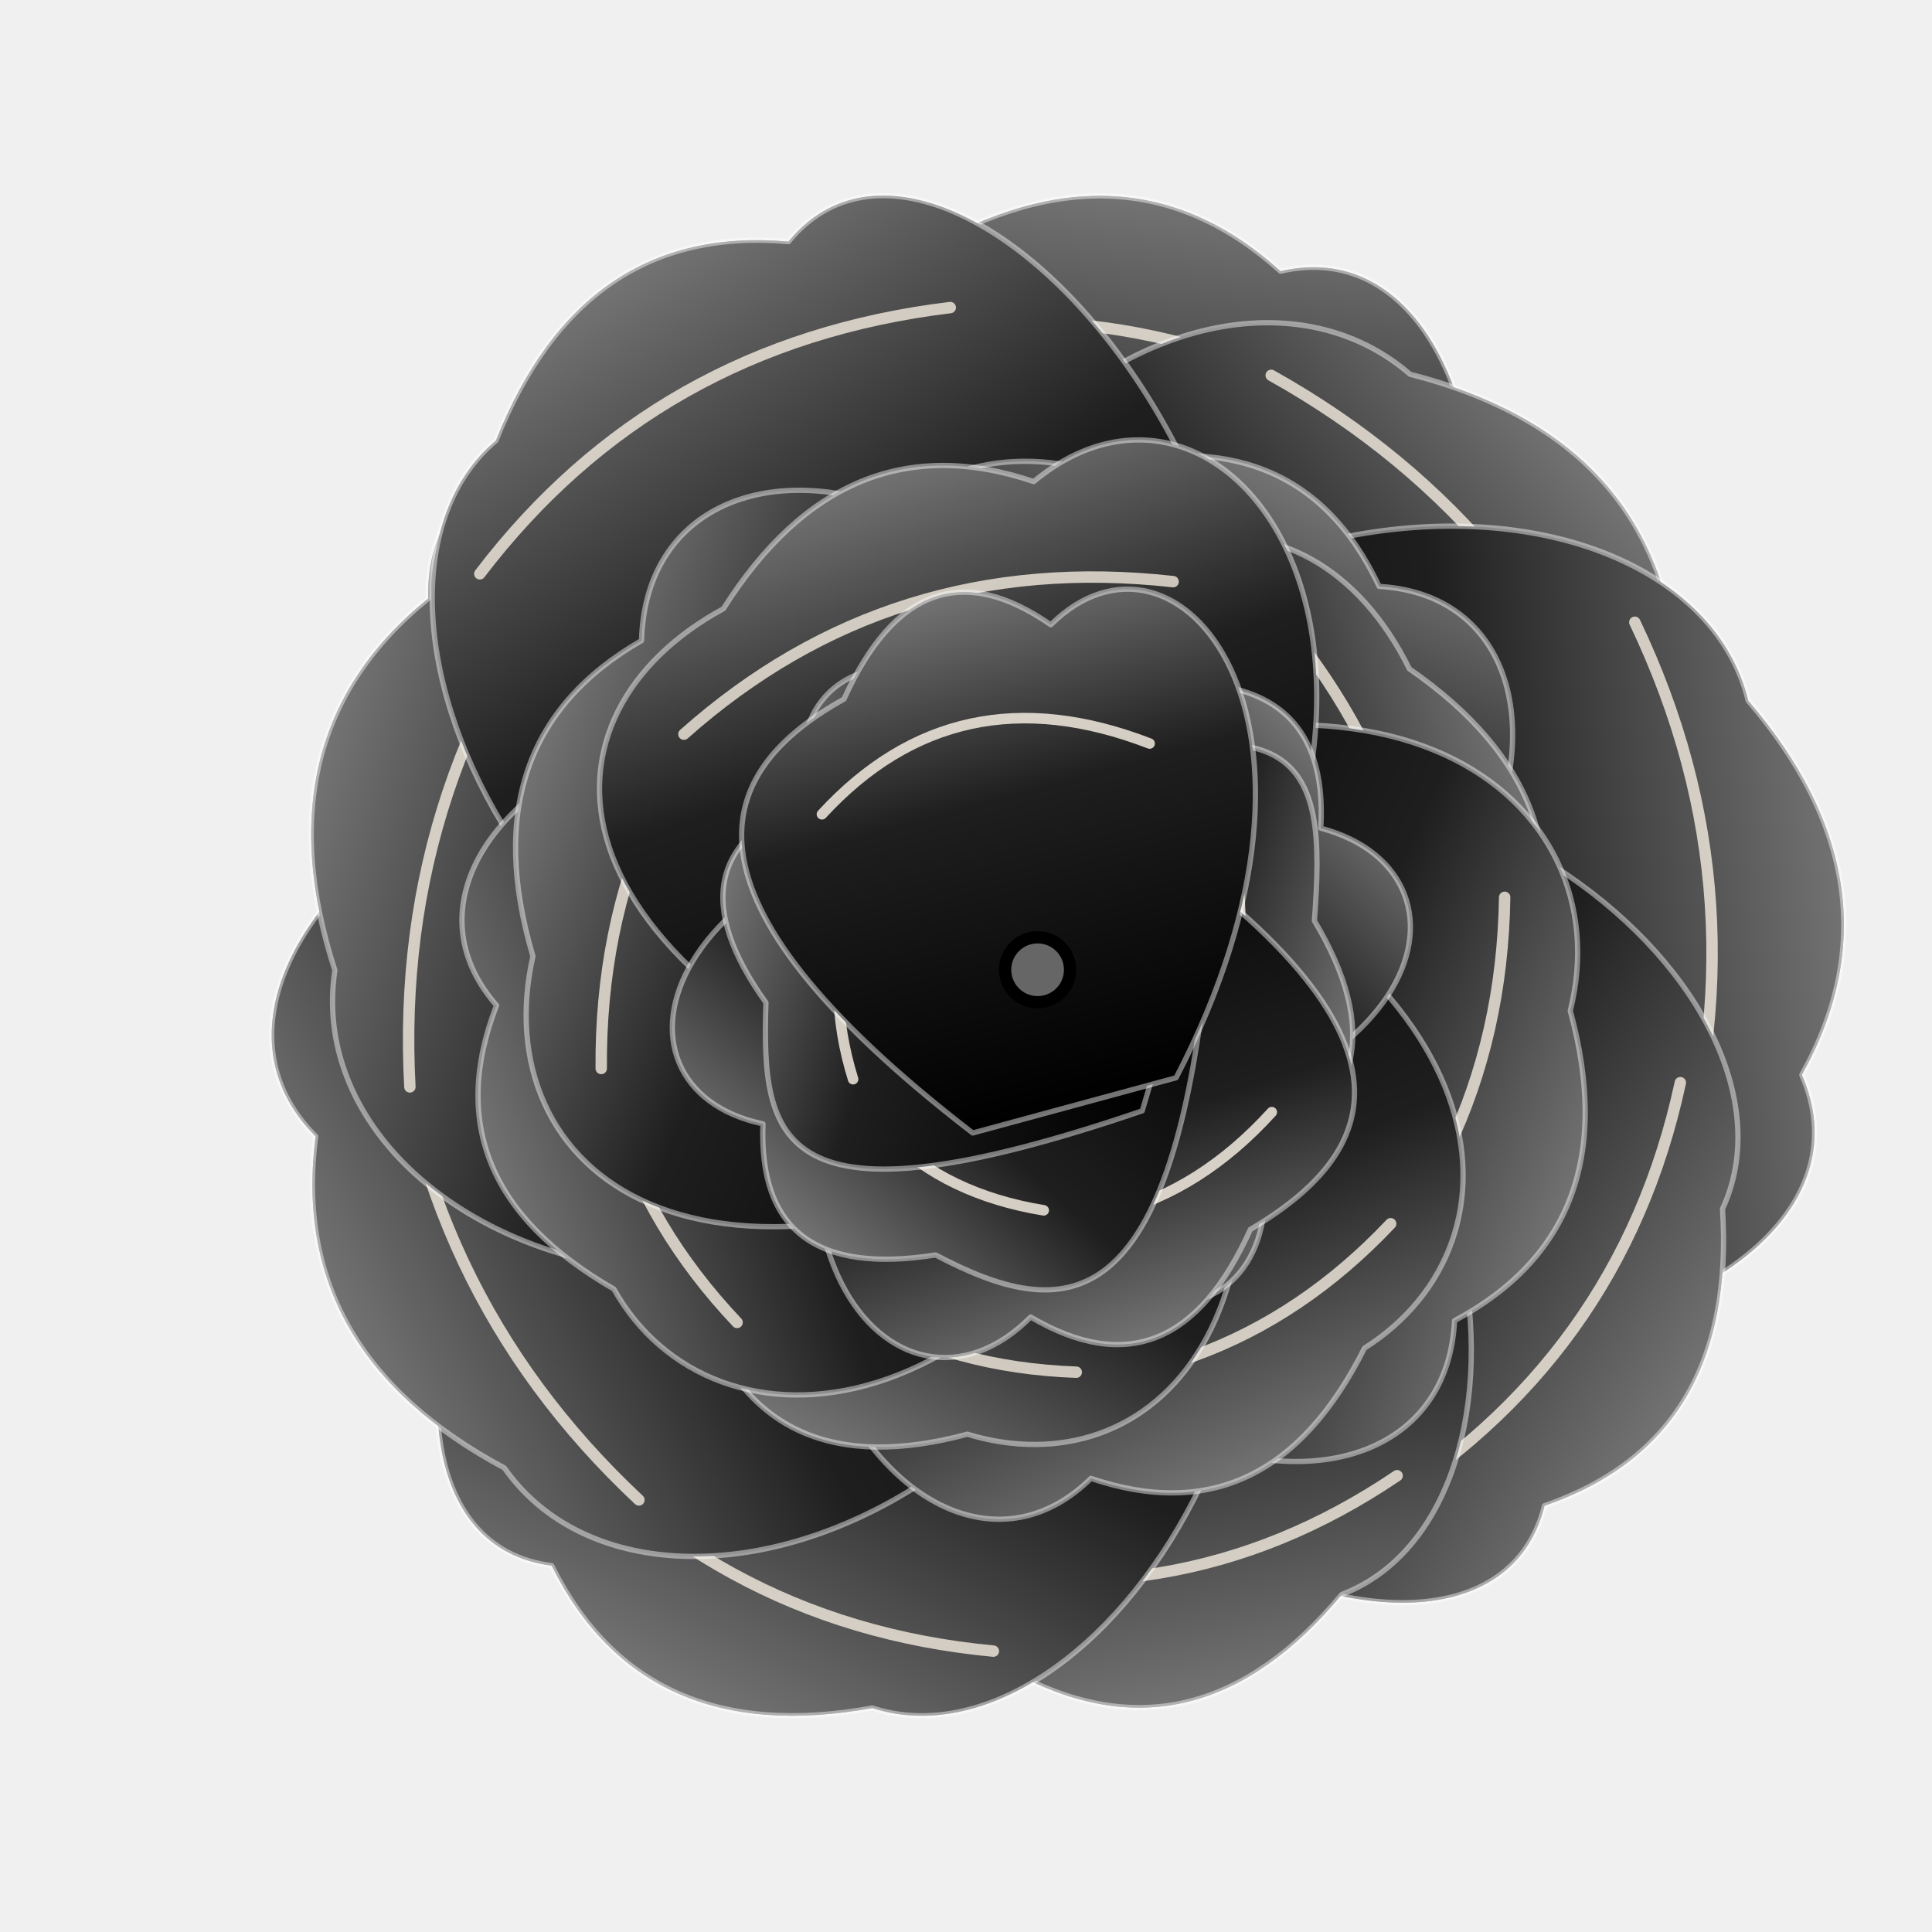
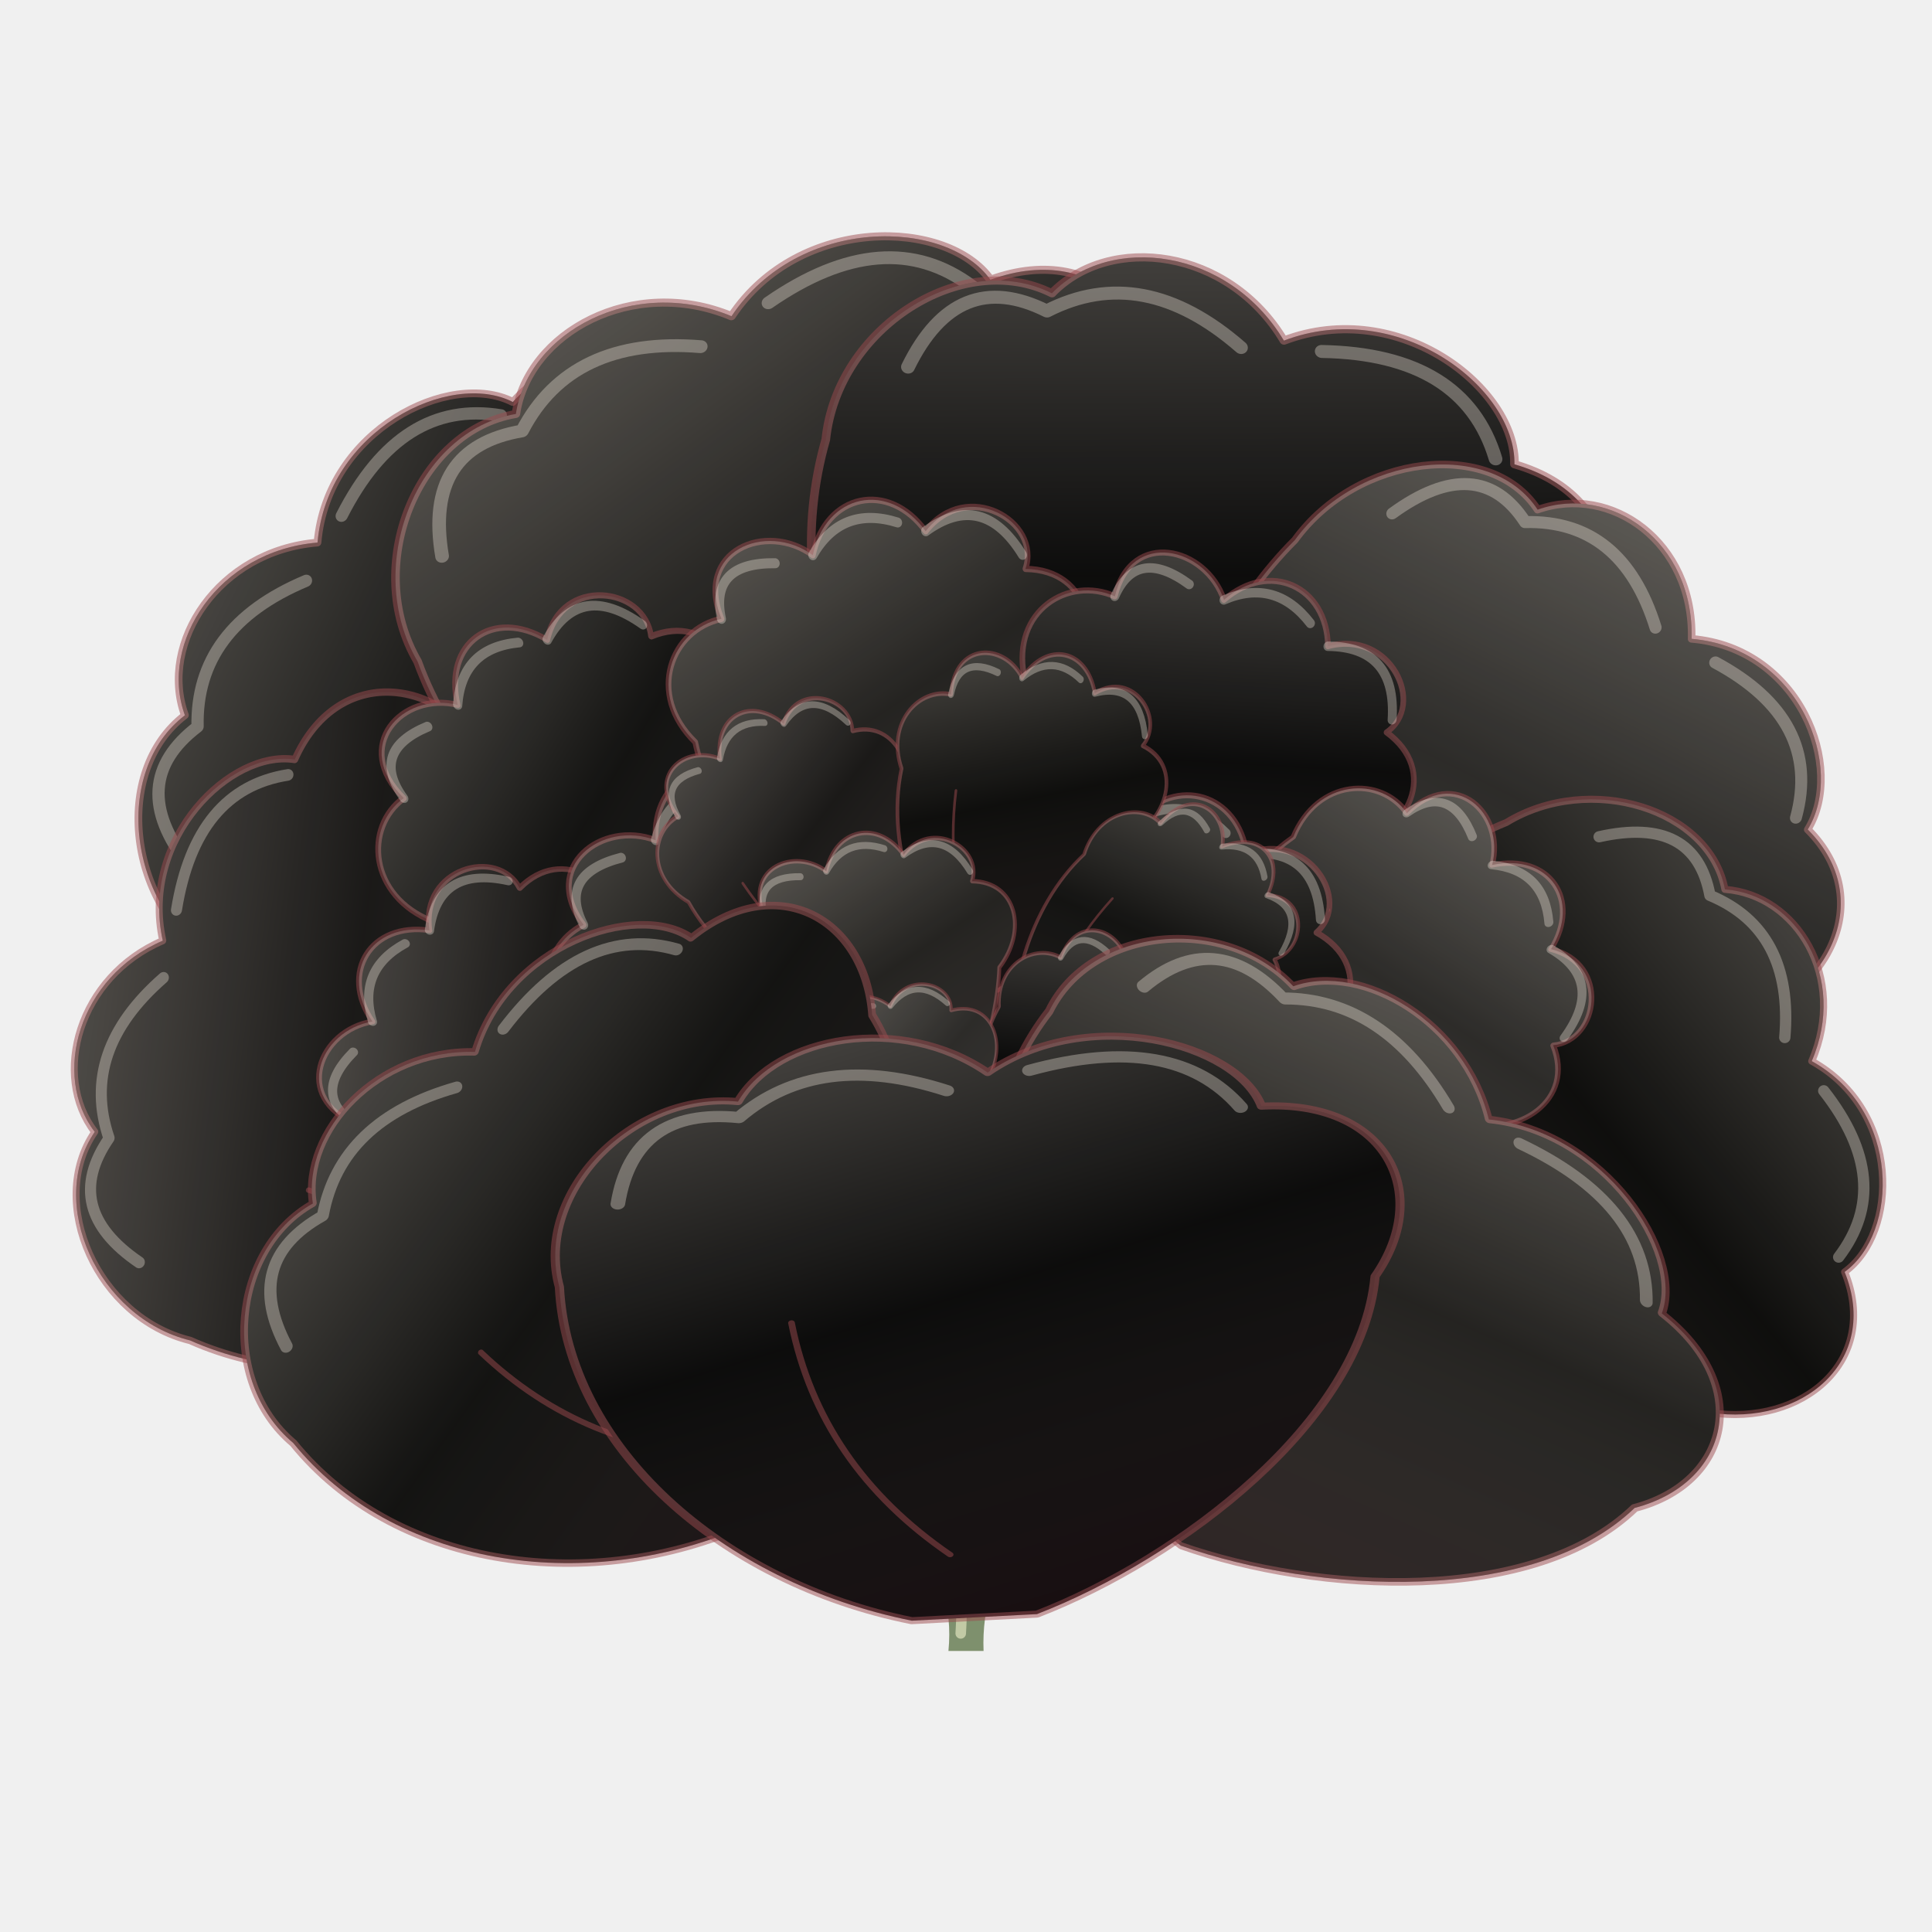
<svg xmlns="http://www.w3.org/2000/svg" width="110" height="110" viewBox="0 0 110 110" stroke-linecap="round" stroke-linejoin="round">
  <defs>
-     <linearGradient id="peony-clean-glow" x1="0" y1="1" x2="0" y2="0">
-       <stop offset="0%" stop-color="#ffffff" stop-opacity="0" />
-       <stop offset="60%" stop-color="#ffffff" stop-opacity="0.12" />
-       <stop offset="100%" stop-color="#ffffff" stop-opacity="0.45" />
+     <linearGradient id="herbaceous-peony-plane" x1=".15" y1="0" x2=".5" y2="1">
+       <stop stop-color="#fff6e9" stop-opacity=".27" />
+       <stop offset=".5" stop-color="#fff6e9" stop-opacity=".03" />
+       <stop offset="1" stop-color="#854958" stop-opacity=".14" />
    </linearGradient>
  </defs>
-   <g transform="rotate(6 55 94)">
-     <path d="M55 94 Q41 91 34 80 Q48 86 55 89 Q64 81 77 80 Q70 92 55 94 Z" fill="#788b64" stroke="#5b6c4b" stroke-width="0.35" />
-     <g transform="rotate(0.00 55 55)">
-       <path d="M49 63 C26.00 45 31.00 17.00 44.20 15.00 Q55 7.00 64.60 14.00 C79.00 9.00 86.00 46 61 63 Z" fill="__COLOR__" stroke="#ffffff" stroke-width="0.3" stroke-opacity="0.45" />
-       <path d="M49 63 C26.00 45 31.00 17.00 44.20 15.00 Q55 7.00 64.60 14.00 C79.00 9.00 86.00 46 61 63 Z" fill="url(#peony-clean-glow)" />
-       <path d="M39.40 21.00 Q55 15.00 70.60 22.00" fill="none" stroke="#fff6e9" stroke-width="0.65" stroke-opacity="0.75" />
-     </g>
-     <g transform="rotate(42.90 55 55)">
-       <path d="M49 63 C24.21 45 29.21 18.73 43.39 16.73 Q55 8.73 65.32 15.73 C80.79 10.73 87.79 46 61 63 Z" fill="__COLOR__" stroke="#ffffff" stroke-width="0.3" stroke-opacity="0.45" />
-       <path d="M49 63 C24.21 45 29.21 18.73 43.39 16.73 Q55 8.73 65.32 15.73 C80.79 10.73 87.79 46 61 63 Z" fill="url(#peony-clean-glow)" />
-       <path d="M38.24 22.73 Q55 16.73 71.76 23.73" fill="none" stroke="#fff6e9" stroke-width="0.65" stroke-opacity="0.75" />
-     </g>
-     <g transform="rotate(78.51 55 55)">
-       <path d="M49 63 C24.70 45 29.70 15.26 43.62 13.26 Q55 5.26 65.12 12.26 C80.30 7.26 87.30 46 61 63 Z" fill="__COLOR__" stroke="#ffffff" stroke-width="0.3" stroke-opacity="0.45" />
-       <path d="M49 63 C24.70 45 29.70 15.26 43.62 13.26 Q55 5.26 65.12 12.26 C80.30 7.26 87.30 46 61 63 Z" fill="url(#peony-clean-glow)" />
-       <path d="M38.56 19.26 Q55 13.26 71.44 20.26" fill="none" stroke="#fff6e9" stroke-width="0.65" stroke-opacity="0.75" />
-     </g>
-     <g transform="rotate(117.86 55 55)">
-       <path d="M49 63 C26.85 45 31.85 17.03 44.58 15.03 Q55 7.03 64.26 14.03 C78.15 9.03 85.15 46 61 63 Z" fill="__COLOR__" stroke="#ffffff" stroke-width="0.3" stroke-opacity="0.45" />
-       <path d="M49 63 C26.85 45 31.85 17.03 44.58 15.03 Q55 7.03 64.26 14.03 C78.15 9.03 85.15 46 61 63 Z" fill="url(#peony-clean-glow)" />
-       <path d="M39.95 21.03 Q55 15.03 70.05 22.03" fill="none" stroke="#fff6e9" stroke-width="0.65" stroke-opacity="0.75" />
-     </g>
-     <g transform="rotate(162.58 55 55)">
-       <path d="M49 63 C27.91 45 32.91 18.71 45.06 16.71 Q55 8.71 63.83 15.71 C77.09 10.71 84.09 46 61 63 Z" fill="__COLOR__" stroke="#ffffff" stroke-width="0.3" stroke-opacity="0.45" />
-       <path d="M49 63 C27.91 45 32.91 18.71 45.06 16.71 Q55 8.71 63.83 15.71 C77.09 10.71 84.09 46 61 63 Z" fill="url(#peony-clean-glow)" />
-       <path d="M40.64 22.71 Q55 16.71 69.36 23.71" fill="none" stroke="#fff6e9" stroke-width="0.65" stroke-opacity="0.75" />
-     </g>
-     <g transform="rotate(200.81 55 55)">
-       <path d="M49 63 C26.54 45 31.54 15.24 44.44 13.24 Q55 5.24 64.39 12.24 C78.46 7.24 85.46 46 61 63 Z" fill="__COLOR__" stroke="#ffffff" stroke-width="0.3" stroke-opacity="0.45" />
-       <path d="M49 63 C26.54 45 31.54 15.24 44.44 13.24 Q55 5.24 64.39 12.24 C78.46 7.24 85.46 46 61 63 Z" fill="url(#peony-clean-glow)" />
-       <path d="M39.75 19.24 Q55 13.24 70.25 20.24" fill="none" stroke="#fff6e9" stroke-width="0.65" stroke-opacity="0.75" />
-     </g>
-     <g transform="rotate(237.00 55 55)">
-       <path d="M49 63 C24.48 45 29.48 17.07 43.51 15.07 Q55 7.07 65.21 14.07 C80.52 9.07 87.52 46 61 63 Z" fill="__COLOR__" stroke="#ffffff" stroke-width="0.3" stroke-opacity="0.45" />
-       <path d="M49 63 C24.48 45 29.48 17.07 43.51 15.07 Q55 7.07 65.21 14.07 C80.52 9.07 87.52 46 61 63 Z" fill="url(#peony-clean-glow)" />
-       <path d="M38.41 21.07 Q55 15.07 71.59 22.07" fill="none" stroke="#fff6e9" stroke-width="0.65" stroke-opacity="0.75" />
-     </g>
-     <g transform="rotate(280.72 55 55)">
-       <path d="M49 63 C24.36 45 29.36 18.69 43.46 16.69 Q55 8.69 65.26 15.69 C80.64 10.69 87.64 46 61 63 Z" fill="__COLOR__" stroke="#ffffff" stroke-width="0.3" stroke-opacity="0.45" />
-       <path d="M49 63 C24.36 45 29.36 18.69 43.46 16.69 Q55 8.69 65.26 15.69 C80.64 10.69 87.64 46 61 63 Z" fill="url(#peony-clean-glow)" />
-       <path d="M38.33 22.69 Q55 16.69 71.67 23.69" fill="none" stroke="#fff6e9" stroke-width="0.65" stroke-opacity="0.75" />
-     </g>
-     <g transform="rotate(322.63 55 55)">
-       <path d="M49 63 C26.33 45 31.33 15.22 44.35 13.22 Q55 5.22 64.47 12.22 C78.67 7.22 85.67 46 61 63 Z" fill="__COLOR__" stroke="#ffffff" stroke-width="0.3" stroke-opacity="0.45" />
-       <path d="M49 63 C26.33 45 31.33 15.22 44.35 13.22 Q55 5.22 64.47 12.22 C78.67 7.22 85.67 46 61 63 Z" fill="url(#peony-clean-glow)" />
-       <path d="M39.62 19.22 Q55 13.22 70.38 20.22" fill="none" stroke="#fff6e9" stroke-width="0.65" stroke-opacity="0.75" />
-     </g>
-     <g transform="rotate(19.00 55 55)">
-       <path d="M49 63 C29.00 45 34.00 30.00 45.55 28.00 Q55 20.00 63.40 27.00 C76.00 22.00 83.00 46 61 63 Z" fill="__COLOR__" stroke="#ffffff" stroke-width="0.3" stroke-opacity="0.45" />
-       <path d="M49 63 C29.00 45 34.00 30.00 45.55 28.00 Q55 20.00 63.40 27.00 C76.00 22.00 83.00 46 61 63 Z" fill="url(#peony-clean-glow)" />
-       <path d="M41.35 34.00 Q55 28.00 68.65 35.00" fill="none" stroke="#fff6e9" stroke-width="0.65" stroke-opacity="0.75" />
-     </g>
-     <g transform="rotate(66.90 55 55)">
-       <path d="M49 63 C27.43 45 32.43 31.73 44.85 29.73 Q55 21.73 64.03 28.73 C77.57 23.73 84.57 46 61 63 Z" fill="__COLOR__" stroke="#ffffff" stroke-width="0.3" stroke-opacity="0.45" />
-       <path d="M49 63 C27.43 45 32.43 31.73 44.85 29.73 Q55 21.73 64.03 28.73 C77.57 23.73 84.57 46 61 63 Z" fill="url(#peony-clean-glow)" />
-       <path d="M40.33 35.73 Q55 29.73 69.67 36.73" fill="none" stroke="#fff6e9" stroke-width="0.65" stroke-opacity="0.75" />
-     </g>
-     <g transform="rotate(107.51 55 55)">
-       <path d="M49 63 C27.87 45 32.87 28.26 45.04 26.26 Q55 18.26 63.85 25.26 C77.13 20.26 84.13 46 61 63 Z" fill="__COLOR__" stroke="#ffffff" stroke-width="0.3" stroke-opacity="0.45" />
-       <path d="M49 63 C27.87 45 32.87 28.26 45.04 26.26 Q55 18.26 63.85 25.26 C77.13 20.26 84.13 46 61 63 Z" fill="url(#peony-clean-glow)" />
-       <path d="M40.61 32.26 Q55 26.26 69.39 33.26" fill="none" stroke="#fff6e9" stroke-width="0.65" stroke-opacity="0.75" />
-     </g>
-     <g transform="rotate(151.86 55 55)">
-       <path d="M49 63 C29.74 45 34.74 30.03 45.88 28.03 Q55 20.03 63.10 27.03 C75.26 22.03 82.26 46 61 63 Z" fill="__COLOR__" stroke="#ffffff" stroke-width="0.3" stroke-opacity="0.45" />
-       <path d="M49 63 C29.74 45 34.74 30.03 45.88 28.03 Q55 20.03 63.10 27.03 C75.26 22.03 82.26 46 61 63 Z" fill="url(#peony-clean-glow)" />
-       <path d="M41.83 34.03 Q55 28.03 68.17 35.03" fill="none" stroke="#fff6e9" stroke-width="0.65" stroke-opacity="0.75" />
-     </g>
-     <g transform="rotate(201.58 55 55)">
-       <path d="M49 63 C30.67 45 35.67 31.71 46.30 29.71 Q55 21.71 62.73 28.71 C74.33 23.71 81.33 46 61 63 Z" fill="__COLOR__" stroke="#ffffff" stroke-width="0.3" stroke-opacity="0.45" />
-       <path d="M49 63 C30.67 45 35.67 31.71 46.30 29.71 Q55 21.71 62.73 28.71 C74.33 23.71 81.33 46 61 63 Z" fill="url(#peony-clean-glow)" />
-       <path d="M42.44 35.71 Q55 29.71 67.56 36.71" fill="none" stroke="#fff6e9" stroke-width="0.65" stroke-opacity="0.75" />
-     </g>
-     <g transform="rotate(244.81 55 55)">
-       <path d="M49 63 C29.47 45 34.47 28.24 45.76 26.24 Q55 18.24 63.21 25.24 C75.53 20.24 82.53 46 61 63 Z" fill="__COLOR__" stroke="#ffffff" stroke-width="0.3" stroke-opacity="0.45" />
-       <path d="M49 63 C29.47 45 34.47 28.24 45.76 26.24 Q55 18.24 63.21 25.24 C75.53 20.24 82.53 46 61 63 Z" fill="url(#peony-clean-glow)" />
-       <path d="M41.66 32.24 Q55 26.24 68.34 33.24" fill="none" stroke="#fff6e9" stroke-width="0.65" stroke-opacity="0.75" />
-     </g>
-     <g transform="rotate(286.00 55 55)">
-       <path d="M49 63 C27.67 45 32.67 30.07 44.95 28.07 Q55 20.07 63.93 27.07 C77.33 22.07 84.33 46 61 63 Z" fill="__COLOR__" stroke="#ffffff" stroke-width="0.3" stroke-opacity="0.45" />
-       <path d="M49 63 C27.67 45 32.67 30.07 44.95 28.07 Q55 20.07 63.93 27.07 C77.33 22.07 84.33 46 61 63 Z" fill="url(#peony-clean-glow)" />
-       <path d="M40.48 34.07 Q55 28.07 69.52 35.07" fill="none" stroke="#fff6e9" stroke-width="0.65" stroke-opacity="0.75" />
-     </g>
-     <g transform="rotate(334.72 55 55)">
-       <path d="M49 63 C27.56 45 32.56 31.69 44.90 29.69 Q55 21.69 63.97 28.69 C77.44 23.69 84.44 46 61 63 Z" fill="__COLOR__" stroke="#ffffff" stroke-width="0.3" stroke-opacity="0.45" />
-       <path d="M49 63 C27.56 45 32.56 31.69 44.90 29.69 Q55 21.69 63.97 28.69 C77.44 23.69 84.44 46 61 63 Z" fill="url(#peony-clean-glow)" />
-       <path d="M40.42 35.69 Q55 29.69 69.58 36.69" fill="none" stroke="#fff6e9" stroke-width="0.65" stroke-opacity="0.75" />
-     </g>
-     <g transform="rotate(38.00 55 55)">
-       <path d="M49 63 C35.00 45 40.00 41.00 48.25 39.00 Q55 31.00 61.00 38.00 C70.00 33.00 77.00 46 61 63 Z" fill="__COLOR__" stroke="#ffffff" stroke-width="0.3" stroke-opacity="0.45" />
-       <path d="M49 63 C35.00 45 40.00 41.00 48.25 39.00 Q55 31.00 61.00 38.00 C70.00 33.00 77.00 46 61 63 Z" fill="url(#peony-clean-glow)" />
-       <path d="M45.25 45.00 Q55 39.00 64.75 46.00" fill="none" stroke="#fff6e9" stroke-width="0.6" stroke-opacity="0.8" />
-     </g>
-     <g transform="rotate(100.90 55 55)">
-       <path d="M49 63 C33.88 45 38.88 42.73 47.75 40.73 Q55 32.73 61.45 39.73 C71.12 34.73 78.12 46 61 63 Z" fill="__COLOR__" stroke="#ffffff" stroke-width="0.3" stroke-opacity="0.45" />
-       <path d="M49 63 C33.88 45 38.88 42.73 47.75 40.73 Q55 32.73 61.45 39.73 C71.12 34.73 78.12 46 61 63 Z" fill="url(#peony-clean-glow)" />
-       <path d="M44.52 46.73 Q55 40.73 65.48 47.73" fill="none" stroke="#fff6e9" stroke-width="0.6" stroke-opacity="0.8" />
-     </g>
-     <g transform="rotate(156.51 55 55)">
-       <path d="M49 63 C34.19 45 39.19 39.26 47.89 37.26 Q55 29.26 61.32 36.26 C70.81 31.26 77.81 46 61 63 Z" fill="__COLOR__" stroke="#ffffff" stroke-width="0.3" stroke-opacity="0.45" />
-       <path d="M49 63 C34.19 45 39.19 39.26 47.89 37.26 Q55 29.26 61.32 36.26 C70.81 31.26 77.81 46 61 63 Z" fill="url(#peony-clean-glow)" />
-       <path d="M44.72 43.26 Q55 37.26 65.28 44.26" fill="none" stroke="#fff6e9" stroke-width="0.6" stroke-opacity="0.8" />
-     </g>
-     <g transform="rotate(215.86 55 55)">
-       <path d="M49 63 C35.53 45 40.53 41.03 48.49 39.03 Q55 31.03 60.79 38.03 C69.47 33.03 76.47 46 61 63 Z" fill="__COLOR__" stroke="#ffffff" stroke-width="0.3" stroke-opacity="0.45" />
-       <path d="M49 63 C35.53 45 40.53 41.03 48.49 39.03 Q55 31.03 60.79 38.03 C69.47 33.03 76.47 46 61 63 Z" fill="url(#peony-clean-glow)" />
-       <path d="M45.60 45.03 Q55 39.03 64.40 46.03" fill="none" stroke="#fff6e9" stroke-width="0.6" stroke-opacity="0.8" />
-     </g>
-     <g transform="rotate(280.58 55 55)">
-       <path d="M49 63 C36.20 45 41.20 42.71 48.79 40.71 Q55 32.71 60.52 39.71 C68.80 34.71 75.80 46 61 63 Z" fill="__COLOR__" stroke="#ffffff" stroke-width="0.3" stroke-opacity="0.45" />
-       <path d="M49 63 C36.20 45 41.20 42.71 48.79 40.71 Q55 32.71 60.52 39.71 C68.80 34.71 75.80 46 61 63 Z" fill="url(#peony-clean-glow)" />
-       <path d="M46.03 46.71 Q55 40.71 63.97 47.71" fill="none" stroke="#fff6e9" stroke-width="0.6" stroke-opacity="0.8" />
-     </g>
-     <g transform="rotate(338.81 55 55)">
-       <path d="M49 63 C35.34 45 40.34 39.24 48.40 37.24 Q55 29.24 60.87 36.24 C69.66 31.24 76.66 46 61 63 Z" fill="__COLOR__" stroke="#ffffff" stroke-width="0.3" stroke-opacity="0.45" />
-       <path d="M49 63 C35.34 45 40.34 39.24 48.40 37.24 Q55 29.24 60.87 36.24 C69.66 31.24 76.66 46 61 63 Z" fill="url(#peony-clean-glow)" />
-       <path d="M45.47 43.24 Q55 37.24 64.53 44.24" fill="none" stroke="#fff6e9" stroke-width="0.6" stroke-opacity="0.8" />
-     </g>
-     <circle cx="55.00" cy="55.00" r="2.20" fill="__COLOR__" />
-     <circle cx="55.00" cy="55.00" r="1.50" fill="#ffffff" opacity="0.4" />
+   <path d="M54 94C54.5 89 51 85 46 81L64 80C59 85 55.8 89 56 94Z" fill="#7e906d" />
+   <path d="M54.7 93C55 88 54 85 53 83" fill="none" stroke="#c2caa5" stroke-width=".6" />
+   <path d="M54 87C45 87 37 82 32 75L47 80L53 76L61 80L77 73C72 83 64 87 54 87Z" fill="#92a078" />
+   <path d="M55 84C34 87 20 72 20 54C16 39 30 24 44 23C57 17 75 23 83 34C96 42 96 60 86 72C79 84 64 88 55 84Z" fill="__COLOR__" />
+   <g transform="translate(34 48) rotate(-48) scale(1.03 0.97)">
+     <path d="M-3 10C-12 7-19-2-19-12C-20-18-15-24-10-23C-8-27-2-28 2-24C7-28 14-25 15-21C21-21 23-15 20-10C19-1 10 7 3 10Z" fill="__COLOR__" stroke="#9d4b4f" stroke-opacity=".5" stroke-width=".44" />
+     <path d="M-3 10C-12 7-19-2-19-12C-20-18-15-24-10-23C-8-27-2-28 2-24C7-28 14-25 15-21C21-21 23-15 20-10C19-1 10 7 3 10Z" fill="url(#herbaceous-peony-plane)" />
+     <path d="M-3 10C-12 7-19-2-19-12C-20-18-15-24-10-23C-8-27-2-28 2-24C7-28 14-25 15-21C21-21 23-15 20-10C19-1 10 7 3 10Z" fill="#fff6e9" opacity="0.05" />
+     <path d="M-16-17Q-15-23-10-22Q-6-26 0-23M4-24Q11-26 14-21" fill="none" stroke="#fff5e8" stroke-opacity=".32" stroke-width=".7" />
+     <path d="M-1 6Q-7 0-8-9" fill="none" stroke="#9d4b4f" stroke-opacity=".5" stroke-width=".32" />
+   </g>
+   <g transform="translate(48 42) rotate(-20) scale(1.12 1.03)">
+     <path d="M-3 10C-12 7-19-2-19-12C-20-18-15-24-10-23C-8-27-2-28 2-24C7-28 14-25 15-21C21-21 23-15 20-10C19-1 10 7 3 10Z" fill="__COLOR__" stroke="#9d4b4f" stroke-opacity=".5" stroke-width=".44" />
+     <path d="M-3 10C-12 7-19-2-19-12C-20-18-15-24-10-23C-8-27-2-28 2-24C7-28 14-25 15-21C21-21 23-15 20-10C19-1 10 7 3 10Z" fill="url(#herbaceous-peony-plane)" />
+     <path d="M-3 10C-12 7-19-2-19-12C-20-18-15-24-10-23C-8-27-2-28 2-24C7-28 14-25 15-21C21-21 23-15 20-10C19-1 10 7 3 10Z" fill="#fff6e9" opacity="0.12" />
+     <path d="M-16-17Q-15-23-10-22Q-6-26 0-23M4-24Q11-26 14-21" fill="none" stroke="#fff5e8" stroke-opacity=".32" stroke-width=".7" />
+     <path d="M-1 6Q-7 0-8-9" fill="none" stroke="#9d4b4f" stroke-opacity=".5" stroke-width=".32" />
+   </g>
+   <g transform="translate(64 43) rotate(16) scale(1.12 1.05)">
+     <path d="M-3 10C-12 7-19-2-19-12C-20-18-15-24-10-23C-8-27-2-28 2-24C7-28 14-25 15-21C21-21 23-15 20-10C19-1 10 7 3 10Z" fill="__COLOR__" stroke="#9d4b4f" stroke-opacity=".5" stroke-width=".44" />
+     <path d="M-3 10C-12 7-19-2-19-12C-20-18-15-24-10-23C-8-27-2-28 2-24C7-28 14-25 15-21C21-21 23-15 20-10C19-1 10 7 3 10Z" fill="url(#herbaceous-peony-plane)" />
+     <path d="M-3 10C-12 7-19-2-19-12C-20-18-15-24-10-23C-8-27-2-28 2-24C7-28 14-25 15-21C21-21 23-15 20-10C19-1 10 7 3 10Z" fill="#fff6e9" opacity="0.02" />
+     <path d="M-16-17Q-15-23-10-22Q-6-26 0-23M4-24Q11-26 14-21" fill="none" stroke="#fff5e8" stroke-opacity=".32" stroke-width=".7" />
+     <path d="M-1 6Q-7 0-8-9" fill="none" stroke="#9d4b4f" stroke-opacity=".5" stroke-width=".32" />
+   </g>
+   <g transform="translate(78 52) rotate(45) scale(0.95 1.0)">
+     <path d="M-3 10C-12 7-19-2-19-12C-20-18-15-24-10-23C-8-27-2-28 2-24C7-28 14-25 15-21C21-21 23-15 20-10C19-1 10 7 3 10Z" fill="__COLOR__" stroke="#9d4b4f" stroke-opacity=".5" stroke-width=".44" />
+     <path d="M-3 10C-12 7-19-2-19-12C-20-18-15-24-10-23C-8-27-2-28 2-24C7-28 14-25 15-21C21-21 23-15 20-10C19-1 10 7 3 10Z" fill="url(#herbaceous-peony-plane)" />
+     <path d="M-3 10C-12 7-19-2-19-12C-20-18-15-24-10-23C-8-27-2-28 2-24C7-28 14-25 15-21C21-21 23-15 20-10C19-1 10 7 3 10Z" fill="#fff6e9" opacity="0.15" />
+     <path d="M-16-17Q-15-23-10-22Q-6-26 0-23M4-24Q11-26 14-21" fill="none" stroke="#fff5e8" stroke-opacity=".32" stroke-width=".7" />
+     <path d="M-1 6Q-7 0-8-9" fill="none" stroke="#9d4b4f" stroke-opacity=".5" stroke-width=".32" />
+   </g>
+   <g transform="translate(28 64) rotate(-66) scale(0.96 0.89)">
+     <path d="M-3 10C-12 7-19-2-19-12C-20-18-15-24-10-23C-8-27-2-28 2-24C7-28 14-25 15-21C21-21 23-15 20-10C19-1 10 7 3 10Z" fill="__COLOR__" stroke="#9d4b4f" stroke-opacity=".5" stroke-width=".44" />
+     <path d="M-3 10C-12 7-19-2-19-12C-20-18-15-24-10-23C-8-27-2-28 2-24C7-28 14-25 15-21C21-21 23-15 20-10C19-1 10 7 3 10Z" fill="url(#herbaceous-peony-plane)" />
+     <path d="M-3 10C-12 7-19-2-19-12C-20-18-15-24-10-23C-8-27-2-28 2-24C7-28 14-25 15-21C21-21 23-15 20-10C19-1 10 7 3 10Z" fill="#fff6e9" opacity="0.08" />
+     <path d="M-16-17Q-15-23-10-22Q-6-26 0-23M4-24Q11-26 14-21" fill="none" stroke="#fff5e8" stroke-opacity=".32" stroke-width=".7" />
+     <path d="M-1 6Q-7 0-8-9" fill="none" stroke="#9d4b4f" stroke-opacity=".5" stroke-width=".32" />
+   </g>
+   <g transform="translate(82 67) rotate(68) scale(0.91 0.92)">
+     <path d="M-3 10C-12 7-19-2-19-12C-20-18-15-24-10-23C-8-27-2-28 2-24C7-28 14-25 15-21C21-21 23-15 20-10C19-1 10 7 3 10Z" fill="__COLOR__" stroke="#9d4b4f" stroke-opacity=".5" stroke-width=".44" />
+     <path d="M-3 10C-12 7-19-2-19-12C-20-18-15-24-10-23C-8-27-2-28 2-24C7-28 14-25 15-21C21-21 23-15 20-10C19-1 10 7 3 10Z" fill="url(#herbaceous-peony-plane)" />
+     <path d="M-3 10C-12 7-19-2-19-12C-20-18-15-24-10-23C-8-27-2-28 2-24C7-28 14-25 15-21C21-21 23-15 20-10C19-1 10 7 3 10Z" fill="#fff6e9" opacity="0.03" />
+     <path d="M-16-17Q-15-23-10-22Q-6-26 0-23M4-24Q11-26 14-21" fill="none" stroke="#fff5e8" stroke-opacity=".32" stroke-width=".7" />
+     <path d="M-1 6Q-7 0-8-9" fill="none" stroke="#9d4b4f" stroke-opacity=".5" stroke-width=".32" />
+   </g>
+   <g transform="translate(38 53) rotate(-36) scale(0.7 0.83)">
+     <path d="M-2 9C-8 6-15-2-15-10C-18-14-15-18-11-18C-12-23-6-24-3-21C-1-25 4-25 6-21C10-24 15-20 13-17C18-16 18-11 14-8C12-1 6 6 2 9Z" fill="__COLOR__" stroke="#9d4b4f" stroke-opacity=".5" stroke-width=".44" />
+     <path d="M-2 9C-8 6-15-2-15-10C-18-14-15-18-11-18C-12-23-6-24-3-21C-1-25 4-25 6-21C10-24 15-20 13-17C18-16 18-11 14-8C12-1 6 6 2 9Z" fill="url(#herbaceous-peony-plane)" />
+     <path d="M-2 9C-8 6-15-2-15-10C-18-14-15-18-11-18C-12-23-6-24-3-21C-1-25 4-25 6-21C10-24 15-20 13-17C18-16 18-11 14-8C12-1 6 6 2 9Z" fill="#fff6e9" opacity="0.05" />
+     <path d="M-11-18Q-11-22-6-21M-3-21Q0-24 4-22M6-21Q11-23 13-18" fill="none" stroke="#fff5e8" stroke-opacity=".32" stroke-width=".7" />
+     <path d="M-1 6Q-7 0-8-9" fill="none" stroke="#9d4b4f" stroke-opacity=".5" stroke-width=".32" />
+   </g>
+   <g transform="translate(52 48) rotate(-12) scale(0.73 0.82)">
+     <path d="M-2 9C-8 6-15-2-15-10C-18-14-15-18-11-18C-12-23-6-24-3-21C-1-25 4-25 6-21C10-24 15-20 13-17C18-16 18-11 14-8C12-1 6 6 2 9Z" fill="__COLOR__" stroke="#9d4b4f" stroke-opacity=".5" stroke-width=".44" />
+     <path d="M-2 9C-8 6-15-2-15-10C-18-14-15-18-11-18C-12-23-6-24-3-21C-1-25 4-25 6-21C10-24 15-20 13-17C18-16 18-11 14-8C12-1 6 6 2 9Z" fill="url(#herbaceous-peony-plane)" />
+     <path d="M-2 9C-8 6-15-2-15-10C-18-14-15-18-11-18C-12-23-6-24-3-21C-1-25 4-25 6-21C10-24 15-20 13-17C18-16 18-11 14-8C12-1 6 6 2 9Z" fill="#fff6e9" opacity="0.12" />
+     <path d="M-11-18Q-11-22-6-21M-3-21Q0-24 4-22M6-21Q11-23 13-18" fill="none" stroke="#fff5e8" stroke-opacity=".32" stroke-width=".7" />
+     <path d="M-1 6Q-7 0-8-9" fill="none" stroke="#9d4b4f" stroke-opacity=".5" stroke-width=".32" />
+   </g>
+   <g transform="translate(65 50) rotate(24) scale(0.72 0.78)">
+     <path d="M-2 9C-8 6-15-2-15-10C-18-14-15-18-11-18C-12-23-6-24-3-21C-1-25 4-25 6-21C10-24 15-20 13-17C18-16 18-11 14-8C12-1 6 6 2 9Z" fill="__COLOR__" stroke="#9d4b4f" stroke-opacity=".5" stroke-width=".44" />
+     <path d="M-2 9C-8 6-15-2-15-10C-18-14-15-18-11-18C-12-23-6-24-3-21C-1-25 4-25 6-21C10-24 15-20 13-17C18-16 18-11 14-8C12-1 6 6 2 9Z" fill="url(#herbaceous-peony-plane)" />
+     <path d="M-2 9C-8 6-15-2-15-10C-18-14-15-18-11-18C-12-23-6-24-3-21C-1-25 4-25 6-21C10-24 15-20 13-17C18-16 18-11 14-8C12-1 6 6 2 9Z" fill="#fff6e9" opacity="0.02" />
+     <path d="M-11-18Q-11-22-6-21M-3-21Q0-24 4-22M6-21Q11-23 13-18" fill="none" stroke="#fff5e8" stroke-opacity=".32" stroke-width=".7" />
+     <path d="M-1 6Q-7 0-8-9" fill="none" stroke="#9d4b4f" stroke-opacity=".5" stroke-width=".32" />
+   </g>
+   <g transform="translate(73 60) rotate(55) scale(0.65 0.76)">
+     <path d="M-2 9C-8 6-15-2-15-10C-18-14-15-18-11-18C-12-23-6-24-3-21C-1-25 4-25 6-21C10-24 15-20 13-17C18-16 18-11 14-8C12-1 6 6 2 9Z" fill="__COLOR__" stroke="#9d4b4f" stroke-opacity=".5" stroke-width=".44" />
+     <path d="M-2 9C-8 6-15-2-15-10C-18-14-15-18-11-18C-12-23-6-24-3-21C-1-25 4-25 6-21C10-24 15-20 13-17C18-16 18-11 14-8C12-1 6 6 2 9Z" fill="url(#herbaceous-peony-plane)" />
+     <path d="M-2 9C-8 6-15-2-15-10C-18-14-15-18-11-18C-12-23-6-24-3-21C-1-25 4-25 6-21C10-24 15-20 13-17C18-16 18-11 14-8C12-1 6 6 2 9Z" fill="#fff6e9" opacity="0.15" />
+     <path d="M-11-18Q-11-22-6-21M-3-21Q0-24 4-22M6-21Q11-23 13-18" fill="none" stroke="#fff5e8" stroke-opacity=".32" stroke-width=".7" />
+     <path d="M-1 6Q-7 0-8-9" fill="none" stroke="#9d4b4f" stroke-opacity=".5" stroke-width=".32" />
+   </g>
+   <g transform="translate(36 65) rotate(-58) scale(0.68 0.77)">
+     <path d="M-2 9C-8 6-15-2-15-10C-18-14-15-18-11-18C-12-23-6-24-3-21C-1-25 4-25 6-21C10-24 15-20 13-17C18-16 18-11 14-8C12-1 6 6 2 9Z" fill="__COLOR__" stroke="#9d4b4f" stroke-opacity=".5" stroke-width=".44" />
+     <path d="M-2 9C-8 6-15-2-15-10C-18-14-15-18-11-18C-12-23-6-24-3-21C-1-25 4-25 6-21C10-24 15-20 13-17C18-16 18-11 14-8C12-1 6 6 2 9Z" fill="url(#herbaceous-peony-plane)" />
+     <path d="M-2 9C-8 6-15-2-15-10C-18-14-15-18-11-18C-12-23-6-24-3-21C-1-25 4-25 6-21C10-24 15-20 13-17C18-16 18-11 14-8C12-1 6 6 2 9Z" fill="#fff6e9" opacity="0.08" />
+     <path d="M-11-18Q-11-22-6-21M-3-21Q0-24 4-22M6-21Q11-23 13-18" fill="none" stroke="#fff5e8" stroke-opacity=".32" stroke-width=".7" />
+     <path d="M-1 6Q-7 0-8-9" fill="none" stroke="#9d4b4f" stroke-opacity=".5" stroke-width=".32" />
+   </g>
+   <g transform="translate(47 62) rotate(-27) scale(0.73 0.81)">
+     <path d="M-2 9C-8 6-15-2-15-10C-18-14-15-18-11-18C-12-23-6-24-3-21C-1-25 4-25 6-21C10-24 15-20 13-17C18-16 18-11 14-8C12-1 6 6 2 9Z" fill="__COLOR__" stroke="#9d4b4f" stroke-opacity=".5" stroke-width=".44" />
+     <path d="M-2 9C-8 6-15-2-15-10C-18-14-15-18-11-18C-12-23-6-24-3-21C-1-25 4-25 6-21C10-24 15-20 13-17C18-16 18-11 14-8C12-1 6 6 2 9Z" fill="url(#herbaceous-peony-plane)" />
+     <path d="M-2 9C-8 6-15-2-15-10C-18-14-15-18-11-18C-12-23-6-24-3-21C-1-25 4-25 6-21C10-24 15-20 13-17C18-16 18-11 14-8C12-1 6 6 2 9Z" fill="#fff6e9" opacity="0.03" />
+     <path d="M-11-18Q-11-22-6-21M-3-21Q0-24 4-22M6-21Q11-23 13-18" fill="none" stroke="#fff5e8" stroke-opacity=".32" stroke-width=".7" />
+     <path d="M-1 6Q-7 0-8-9" fill="none" stroke="#9d4b4f" stroke-opacity=".5" stroke-width=".32" />
+   </g>
+   <g transform="translate(62 63) rotate(17) scale(0.73 0.78)">
+     <path d="M-2 9C-8 6-15-2-15-10C-18-14-15-18-11-18C-12-23-6-24-3-21C-1-25 4-25 6-21C10-24 15-20 13-17C18-16 18-11 14-8C12-1 6 6 2 9Z" fill="__COLOR__" stroke="#9d4b4f" stroke-opacity=".5" stroke-width=".44" />
+     <path d="M-2 9C-8 6-15-2-15-10C-18-14-15-18-11-18C-12-23-6-24-3-21C-1-25 4-25 6-21C10-24 15-20 13-17C18-16 18-11 14-8C12-1 6 6 2 9Z" fill="url(#herbaceous-peony-plane)" />
+     <path d="M-2 9C-8 6-15-2-15-10C-18-14-15-18-11-18C-12-23-6-24-3-21C-1-25 4-25 6-21C10-24 15-20 13-17C18-16 18-11 14-8C12-1 6 6 2 9Z" fill="#fff6e9" opacity="0.05" />
+     <path d="M-11-18Q-11-22-6-21M-3-21Q0-24 4-22M6-21Q11-23 13-18" fill="none" stroke="#fff5e8" stroke-opacity=".32" stroke-width=".7" />
+     <path d="M-1 6Q-7 0-8-9" fill="none" stroke="#9d4b4f" stroke-opacity=".5" stroke-width=".32" />
+   </g>
+   <g transform="translate(68 72) rotate(43) scale(0.68 0.65)">
+     <path d="M-2 9C-8 6-15-2-15-10C-18-14-15-18-11-18C-12-23-6-24-3-21C-1-25 4-25 6-21C10-24 15-20 13-17C18-16 18-11 14-8C12-1 6 6 2 9Z" fill="__COLOR__" stroke="#9d4b4f" stroke-opacity=".5" stroke-width=".44" />
+     <path d="M-2 9C-8 6-15-2-15-10C-18-14-15-18-11-18C-12-23-6-24-3-21C-1-25 4-25 6-21C10-24 15-20 13-17C18-16 18-11 14-8C12-1 6 6 2 9Z" fill="url(#herbaceous-peony-plane)" />
+     <path d="M-2 9C-8 6-15-2-15-10C-18-14-15-18-11-18C-12-23-6-24-3-21C-1-25 4-25 6-21C10-24 15-20 13-17C18-16 18-11 14-8C12-1 6 6 2 9Z" fill="#fff6e9" opacity="0.12" />
+     <path d="M-11-18Q-11-22-6-21M-3-21Q0-24 4-22M6-21Q11-23 13-18" fill="none" stroke="#fff5e8" stroke-opacity=".32" stroke-width=".7" />
+     <path d="M-1 6Q-7 0-8-9" fill="none" stroke="#9d4b4f" stroke-opacity=".5" stroke-width=".32" />
+   </g>
+   <g transform="translate(48 74) rotate(-18) scale(0.73 0.69)">
+     <path d="M-2 9C-8 6-15-2-15-10C-18-14-15-18-11-18C-12-23-6-24-3-21C-1-25 4-25 6-21C10-24 15-20 13-17C18-16 18-11 14-8C12-1 6 6 2 9Z" fill="__COLOR__" stroke="#9d4b4f" stroke-opacity=".5" stroke-width=".44" />
+     <path d="M-2 9C-8 6-15-2-15-10C-18-14-15-18-11-18C-12-23-6-24-3-21C-1-25 4-25 6-21C10-24 15-20 13-17C18-16 18-11 14-8C12-1 6 6 2 9Z" fill="url(#herbaceous-peony-plane)" />
+     <path d="M-2 9C-8 6-15-2-15-10C-18-14-15-18-11-18C-12-23-6-24-3-21C-1-25 4-25 6-21C10-24 15-20 13-17C18-16 18-11 14-8C12-1 6 6 2 9Z" fill="#fff6e9" opacity="0.02" />
+     <path d="M-11-18Q-11-22-6-21M-3-21Q0-24 4-22M6-21Q11-23 13-18" fill="none" stroke="#fff5e8" stroke-opacity=".32" stroke-width=".7" />
+     <path d="M-1 6Q-7 0-8-9" fill="none" stroke="#9d4b4f" stroke-opacity=".5" stroke-width=".32" />
+   </g>
+   <g transform="translate(57 75) rotate(8) scale(0.75 0.72)">
+     <path d="M-2 9C-8 6-15-2-15-10C-18-14-15-18-11-18C-12-23-6-24-3-21C-1-25 4-25 6-21C10-24 15-20 13-17C18-16 18-11 14-8C12-1 6 6 2 9Z" fill="__COLOR__" stroke="#9d4b4f" stroke-opacity=".5" stroke-width=".44" />
+     <path d="M-2 9C-8 6-15-2-15-10C-18-14-15-18-11-18C-12-23-6-24-3-21C-1-25 4-25 6-21C10-24 15-20 13-17C18-16 18-11 14-8C12-1 6 6 2 9Z" fill="url(#herbaceous-peony-plane)" />
+     <path d="M-2 9C-8 6-15-2-15-10C-18-14-15-18-11-18C-12-23-6-24-3-21C-1-25 4-25 6-21C10-24 15-20 13-17C18-16 18-11 14-8C12-1 6 6 2 9Z" fill="#fff6e9" opacity="0.15" />
+     <path d="M-11-18Q-11-22-6-21M-3-21Q0-24 4-22M6-21Q11-23 13-18" fill="none" stroke="#fff5e8" stroke-opacity=".32" stroke-width=".7" />
+     <path d="M-1 6Q-7 0-8-9" fill="none" stroke="#9d4b4f" stroke-opacity=".5" stroke-width=".32" />
+   </g>
+   <g transform="translate(48 53) rotate(-29) scale(0.46 0.57)">
+     <path d="M-2 9C-8 6-15-2-15-10C-18-14-15-18-11-18C-12-23-6-24-3-21C-1-25 4-25 6-21C10-24 15-20 13-17C18-16 18-11 14-8C12-1 6 6 2 9Z" fill="__COLOR__" stroke="#9d4b4f" stroke-opacity=".5" stroke-width=".44" />
+     <path d="M-2 9C-8 6-15-2-15-10C-18-14-15-18-11-18C-12-23-6-24-3-21C-1-25 4-25 6-21C10-24 15-20 13-17C18-16 18-11 14-8C12-1 6 6 2 9Z" fill="url(#herbaceous-peony-plane)" />
+     <path d="M-2 9C-8 6-15-2-15-10C-18-14-15-18-11-18C-12-23-6-24-3-21C-1-25 4-25 6-21C10-24 15-20 13-17C18-16 18-11 14-8C12-1 6 6 2 9Z" fill="#fff6e9" opacity="0.08" />
+     <path d="M-11-18Q-11-22-6-21M-3-21Q0-24 4-22M6-21Q11-23 13-18" fill="none" stroke="#fff5e8" stroke-opacity=".32" stroke-width=".7" />
+     <path d="M-1 6Q-7 0-8-9" fill="none" stroke="#9d4b4f" stroke-opacity=".5" stroke-width=".32" />
+   </g>
+   <g transform="translate(57 51) rotate(12) scale(0.47 0.59)">
+     <path d="M-2 9C-8 6-15-2-15-10C-18-14-15-18-11-18C-12-23-6-24-3-21C-1-25 4-25 6-21C10-24 15-20 13-17C18-16 18-11 14-8C12-1 6 6 2 9Z" fill="__COLOR__" stroke="#9d4b4f" stroke-opacity=".5" stroke-width=".44" />
+     <path d="M-2 9C-8 6-15-2-15-10C-18-14-15-18-11-18C-12-23-6-24-3-21C-1-25 4-25 6-21C10-24 15-20 13-17C18-16 18-11 14-8C12-1 6 6 2 9Z" fill="url(#herbaceous-peony-plane)" />
+     <path d="M-2 9C-8 6-15-2-15-10C-18-14-15-18-11-18C-12-23-6-24-3-21C-1-25 4-25 6-21C10-24 15-20 13-17C18-16 18-11 14-8C12-1 6 6 2 9Z" fill="#fff6e9" opacity="0.03" />
+     <path d="M-11-18Q-11-22-6-21M-3-21Q0-24 4-22M6-21Q11-23 13-18" fill="none" stroke="#fff5e8" stroke-opacity=".32" stroke-width=".7" />
+     <path d="M-1 6Q-7 0-8-9" fill="none" stroke="#9d4b4f" stroke-opacity=".5" stroke-width=".32" />
+   </g>
+   <g transform="translate(62 57) rotate(47) scale(0.42 0.55)">
+     <path d="M-2 9C-8 6-15-2-15-10C-18-14-15-18-11-18C-12-23-6-24-3-21C-1-25 4-25 6-21C10-24 15-20 13-17C18-16 18-11 14-8C12-1 6 6 2 9Z" fill="__COLOR__" stroke="#9d4b4f" stroke-opacity=".5" stroke-width=".44" />
+     <path d="M-2 9C-8 6-15-2-15-10C-18-14-15-18-11-18C-12-23-6-24-3-21C-1-25 4-25 6-21C10-24 15-20 13-17C18-16 18-11 14-8C12-1 6 6 2 9Z" fill="url(#herbaceous-peony-plane)" />
+     <path d="M-2 9C-8 6-15-2-15-10C-18-14-15-18-11-18C-12-23-6-24-3-21C-1-25 4-25 6-21C10-24 15-20 13-17C18-16 18-11 14-8C12-1 6 6 2 9Z" fill="#fff6e9" opacity="0.05" />
+     <path d="M-11-18Q-11-22-6-21M-3-21Q0-24 4-22M6-21Q11-23 13-18" fill="none" stroke="#fff5e8" stroke-opacity=".32" stroke-width=".7" />
+     <path d="M-1 6Q-7 0-8-9" fill="none" stroke="#9d4b4f" stroke-opacity=".5" stroke-width=".32" />
+   </g>
+   <g transform="translate(51 61) rotate(-12) scale(0.5 0.57)">
+     <path d="M-2 9C-8 6-15-2-15-10C-18-14-15-18-11-18C-12-23-6-24-3-21C-1-25 4-25 6-21C10-24 15-20 13-17C18-16 18-11 14-8C12-1 6 6 2 9Z" fill="__COLOR__" stroke="#9d4b4f" stroke-opacity=".5" stroke-width=".44" />
+     <path d="M-2 9C-8 6-15-2-15-10C-18-14-15-18-11-18C-12-23-6-24-3-21C-1-25 4-25 6-21C10-24 15-20 13-17C18-16 18-11 14-8C12-1 6 6 2 9Z" fill="url(#herbaceous-peony-plane)" />
+     <path d="M-2 9C-8 6-15-2-15-10C-18-14-15-18-11-18C-12-23-6-24-3-21C-1-25 4-25 6-21C10-24 15-20 13-17C18-16 18-11 14-8C12-1 6 6 2 9Z" fill="#fff6e9" opacity="0.12" />
+     <path d="M-11-18Q-11-22-6-21M-3-21Q0-24 4-22M6-21Q11-23 13-18" fill="none" stroke="#fff5e8" stroke-opacity=".32" stroke-width=".7" />
+     <path d="M-1 6Q-7 0-8-9" fill="none" stroke="#9d4b4f" stroke-opacity=".5" stroke-width=".32" />
+   </g>
+   <g transform="translate(60 65) rotate(29) scale(0.43 0.52)">
+     <path d="M-2 9C-8 6-15-2-15-10C-18-14-15-18-11-18C-12-23-6-24-3-21C-1-25 4-25 6-21C10-24 15-20 13-17C18-16 18-11 14-8C12-1 6 6 2 9Z" fill="__COLOR__" stroke="#9d4b4f" stroke-opacity=".5" stroke-width=".44" />
+     <path d="M-2 9C-8 6-15-2-15-10C-18-14-15-18-11-18C-12-23-6-24-3-21C-1-25 4-25 6-21C10-24 15-20 13-17C18-16 18-11 14-8C12-1 6 6 2 9Z" fill="url(#herbaceous-peony-plane)" />
+     <path d="M-2 9C-8 6-15-2-15-10C-18-14-15-18-11-18C-12-23-6-24-3-21C-1-25 4-25 6-21C10-24 15-20 13-17C18-16 18-11 14-8C12-1 6 6 2 9Z" fill="#fff6e9" opacity="0.02" />
+     <path d="M-11-18Q-11-22-6-21M-3-21Q0-24 4-22M6-21Q11-23 13-18" fill="none" stroke="#fff5e8" stroke-opacity=".32" stroke-width=".7" />
+     <path d="M-1 6Q-7 0-8-9" fill="none" stroke="#9d4b4f" stroke-opacity=".5" stroke-width=".32" />
+   </g>
+   <g transform="translate(53 67) rotate(-28) scale(0.42 0.46)">
+     <path d="M-2 9C-8 6-15-2-15-10C-18-14-15-18-11-18C-12-23-6-24-3-21C-1-25 4-25 6-21C10-24 15-20 13-17C18-16 18-11 14-8C12-1 6 6 2 9Z" fill="__COLOR__" stroke="#9d4b4f" stroke-opacity=".5" stroke-width=".44" />
+     <path d="M-2 9C-8 6-15-2-15-10C-18-14-15-18-11-18C-12-23-6-24-3-21C-1-25 4-25 6-21C10-24 15-20 13-17C18-16 18-11 14-8C12-1 6 6 2 9Z" fill="url(#herbaceous-peony-plane)" />
+     <path d="M-2 9C-8 6-15-2-15-10C-18-14-15-18-11-18C-12-23-6-24-3-21C-1-25 4-25 6-21C10-24 15-20 13-17C18-16 18-11 14-8C12-1 6 6 2 9Z" fill="#fff6e9" opacity="0.15" />
+     <path d="M-11-18Q-11-22-6-21M-3-21Q0-24 4-22M6-21Q11-23 13-18" fill="none" stroke="#fff5e8" stroke-opacity=".32" stroke-width=".7" />
+     <path d="M-1 6Q-7 0-8-9" fill="none" stroke="#9d4b4f" stroke-opacity=".5" stroke-width=".32" />
+   </g>
+   <g transform="translate(39 78) rotate(-39) scale(1.05 0.9)">
+     <path d="M-3 10C-12 7-19-2-19-12C-20-18-15-24-10-23C-8-27-2-28 2-24C7-28 14-25 15-21C21-21 23-15 20-10C19-1 10 7 3 10Z" fill="__COLOR__" stroke="#9d4b4f" stroke-opacity=".5" stroke-width=".44" />
+     <path d="M-3 10C-12 7-19-2-19-12C-20-18-15-24-10-23C-8-27-2-28 2-24C7-28 14-25 15-21C21-21 23-15 20-10C19-1 10 7 3 10Z" fill="url(#herbaceous-peony-plane)" />
+     <path d="M-3 10C-12 7-19-2-19-12C-20-18-15-24-10-23C-8-27-2-28 2-24C7-28 14-25 15-21C21-21 23-15 20-10C19-1 10 7 3 10Z" fill="#fff6e9" opacity="0.05" />
+     <path d="M-16-17Q-15-23-10-22Q-6-26 0-23M4-24Q11-26 14-21" fill="none" stroke="#fff5e8" stroke-opacity=".32" stroke-width=".7" />
+     <path d="M-1 6Q-7 0-8-9" fill="none" stroke="#9d4b4f" stroke-opacity=".5" stroke-width=".32" />
+   </g>
+   <g transform="translate(70 79) rotate(38) scale(1.12 0.88)">
+     <path d="M-3 10C-12 7-19-2-19-12C-20-18-15-24-10-23C-8-27-2-28 2-24C7-28 14-25 15-21C21-21 23-15 20-10C19-1 10 7 3 10Z" fill="__COLOR__" stroke="#9d4b4f" stroke-opacity=".5" stroke-width=".44" />
+     <path d="M-3 10C-12 7-19-2-19-12C-20-18-15-24-10-23C-8-27-2-28 2-24C7-28 14-25 15-21C21-21 23-15 20-10C19-1 10 7 3 10Z" fill="url(#herbaceous-peony-plane)" />
+     <path d="M-3 10C-12 7-19-2-19-12C-20-18-15-24-10-23C-8-27-2-28 2-24C7-28 14-25 15-21C21-21 23-15 20-10C19-1 10 7 3 10Z" fill="#fff6e9" opacity="0.12" />
+     <path d="M-16-17Q-15-23-10-22Q-6-26 0-23M4-24Q11-26 14-21" fill="none" stroke="#fff5e8" stroke-opacity=".32" stroke-width=".7" />
+     <path d="M-1 6Q-7 0-8-9" fill="none" stroke="#9d4b4f" stroke-opacity=".5" stroke-width=".32" />
+   </g>
+   <g transform="translate(55 83) rotate(-3) scale(1.19 0.91)">
+     <path d="M-3 10C-12 7-19-2-19-12C-20-18-15-24-10-23C-8-27-2-28 2-24C7-28 14-25 15-21C21-21 23-15 20-10C19-1 10 7 3 10Z" fill="__COLOR__" stroke="#9d4b4f" stroke-opacity=".5" stroke-width=".44" />
+     <path d="M-3 10C-12 7-19-2-19-12C-20-18-15-24-10-23C-8-27-2-28 2-24C7-28 14-25 15-21C21-21 23-15 20-10C19-1 10 7 3 10Z" fill="url(#herbaceous-peony-plane)" />
+     <path d="M-3 10C-12 7-19-2-19-12C-20-18-15-24-10-23C-8-27-2-28 2-24C7-28 14-25 15-21C21-21 23-15 20-10C19-1 10 7 3 10Z" fill="#fff6e9" opacity="0.02" />
+     <path d="M-16-17Q-15-23-10-22Q-6-26 0-23M4-24Q11-26 14-21" fill="none" stroke="#fff5e8" stroke-opacity=".32" stroke-width=".7" />
+     <path d="M-1 6Q-7 0-8-9" fill="none" stroke="#9d4b4f" stroke-opacity=".5" stroke-width=".32" />
  </g>
</svg>
